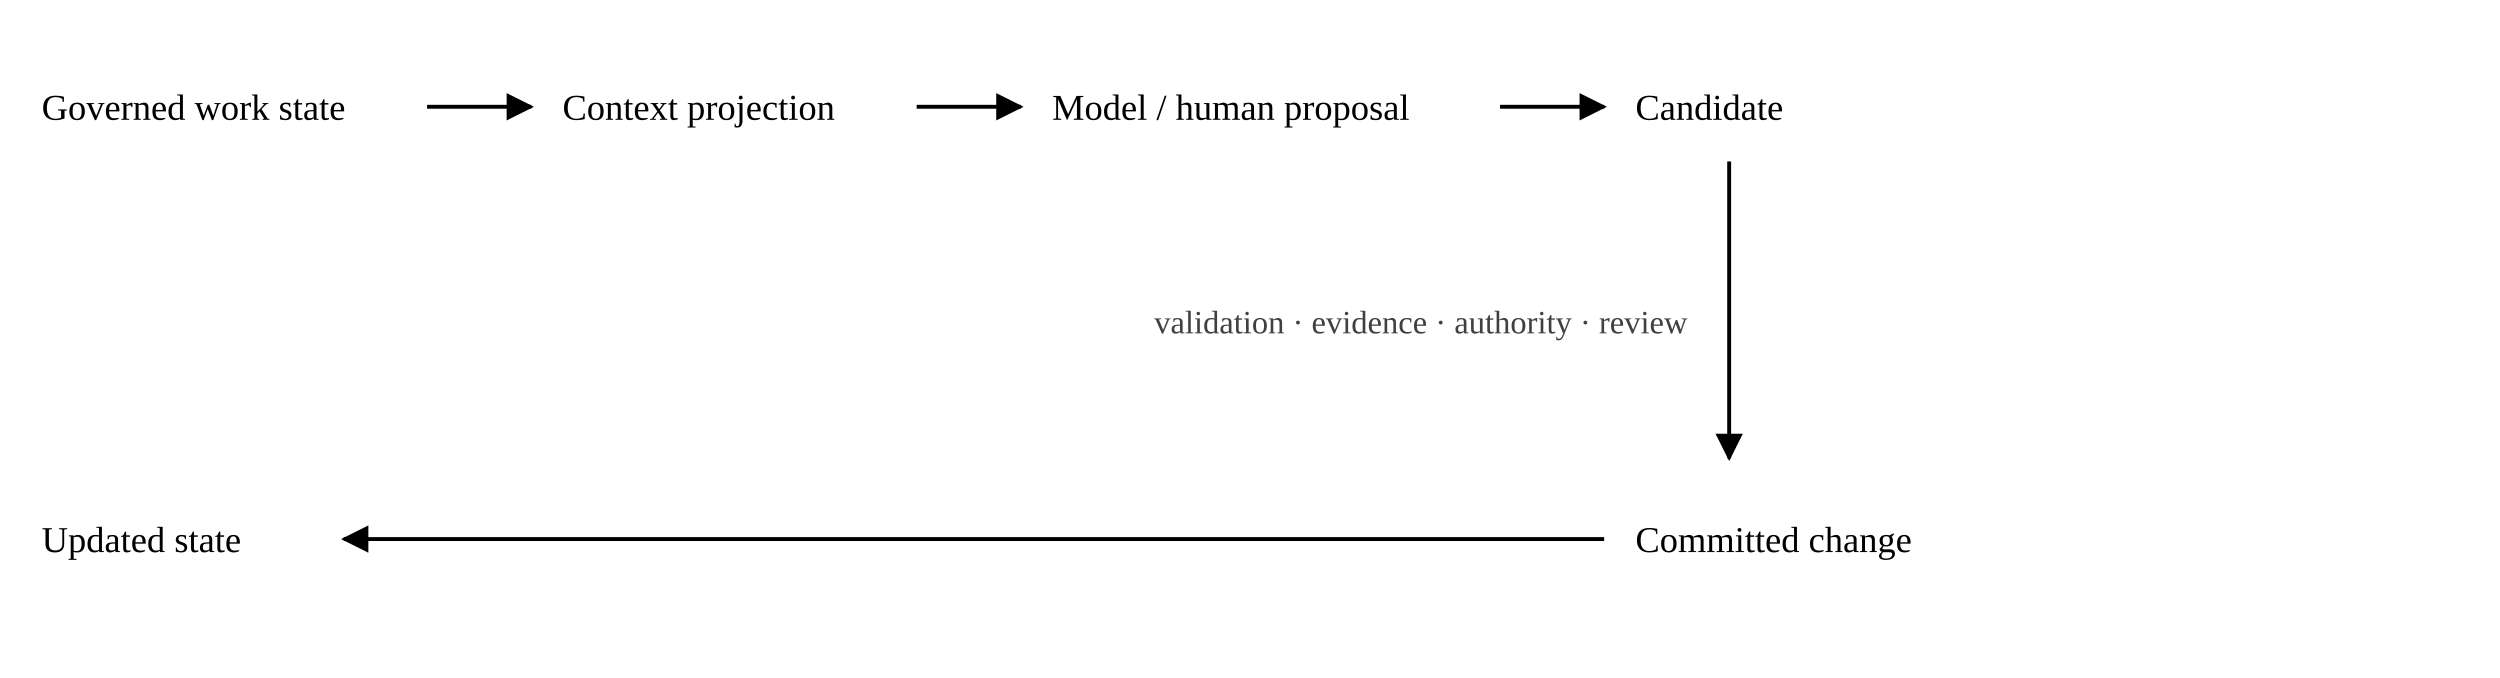
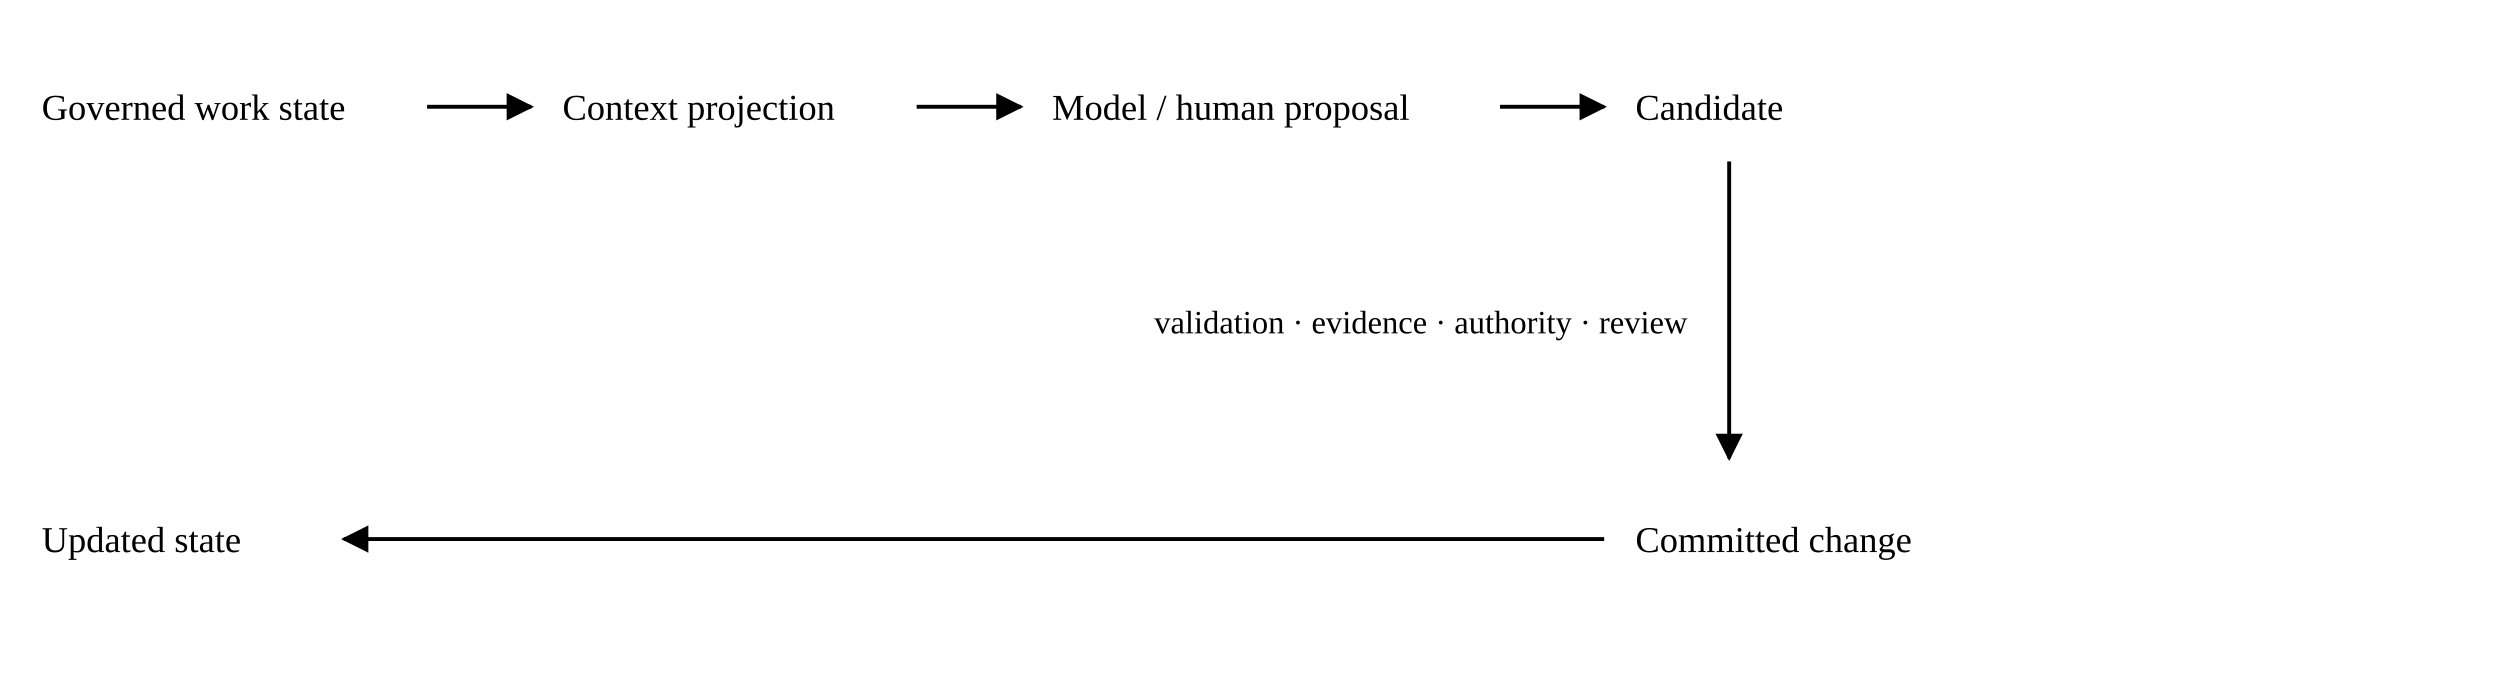
<svg xmlns="http://www.w3.org/2000/svg" class="flow" viewBox="0 0 960 260" role="img" aria-labelledby="flow-title flow-desc">
  <defs>
    <marker id="flow-arrow" viewBox="0 0 10 10" refX="9" refY="5" markerWidth="7" markerHeight="7" orient="auto-start-reverse">
      <path d="M 0 0 L 10 5 L 0 10 z" fill="currentColor" />
    </marker>
  </defs>
  <g fill="currentColor" font-size="14" font-family="inherit">
    <g data-layer="input">
      <text x="16" y="46">Governed work state</text>
      <line x1="164" y1="41" x2="204" y2="41" stroke="currentColor" stroke-width="1.5" marker-end="url(#flow-arrow)" />
      <text x="216" y="46">Context projection</text>
    </g>
    <g data-layer="output">
      <line x1="352" y1="41" x2="392" y2="41" stroke="currentColor" stroke-width="1.5" marker-end="url(#flow-arrow)" />
      <text x="404" y="46">Model / human proposal</text>
      <line x1="576" y1="41" x2="616" y2="41" stroke="currentColor" stroke-width="1.5" marker-end="url(#flow-arrow)" />
      <text x="628" y="46">Candidate</text>
      <line x1="664" y1="62" x2="664" y2="176" stroke="currentColor" stroke-width="1.5" marker-end="url(#flow-arrow)" />
-       <text x="648" y="128" text-anchor="end" font-size="12.5" opacity="0.75">validation · evidence · authority · review</text>
+       <text x="648" y="128" text-anchor="end" font-size="12.5">validation · evidence · authority · review</text>
    </g>
    <g data-layer="commit">
      <text x="628" y="212">Committed change</text>
      <line x1="616" y1="207" x2="132" y2="207" stroke="currentColor" stroke-width="1.5" marker-end="url(#flow-arrow)" />
      <text x="16" y="212">Updated state</text>
    </g>
  </g>
</svg>
